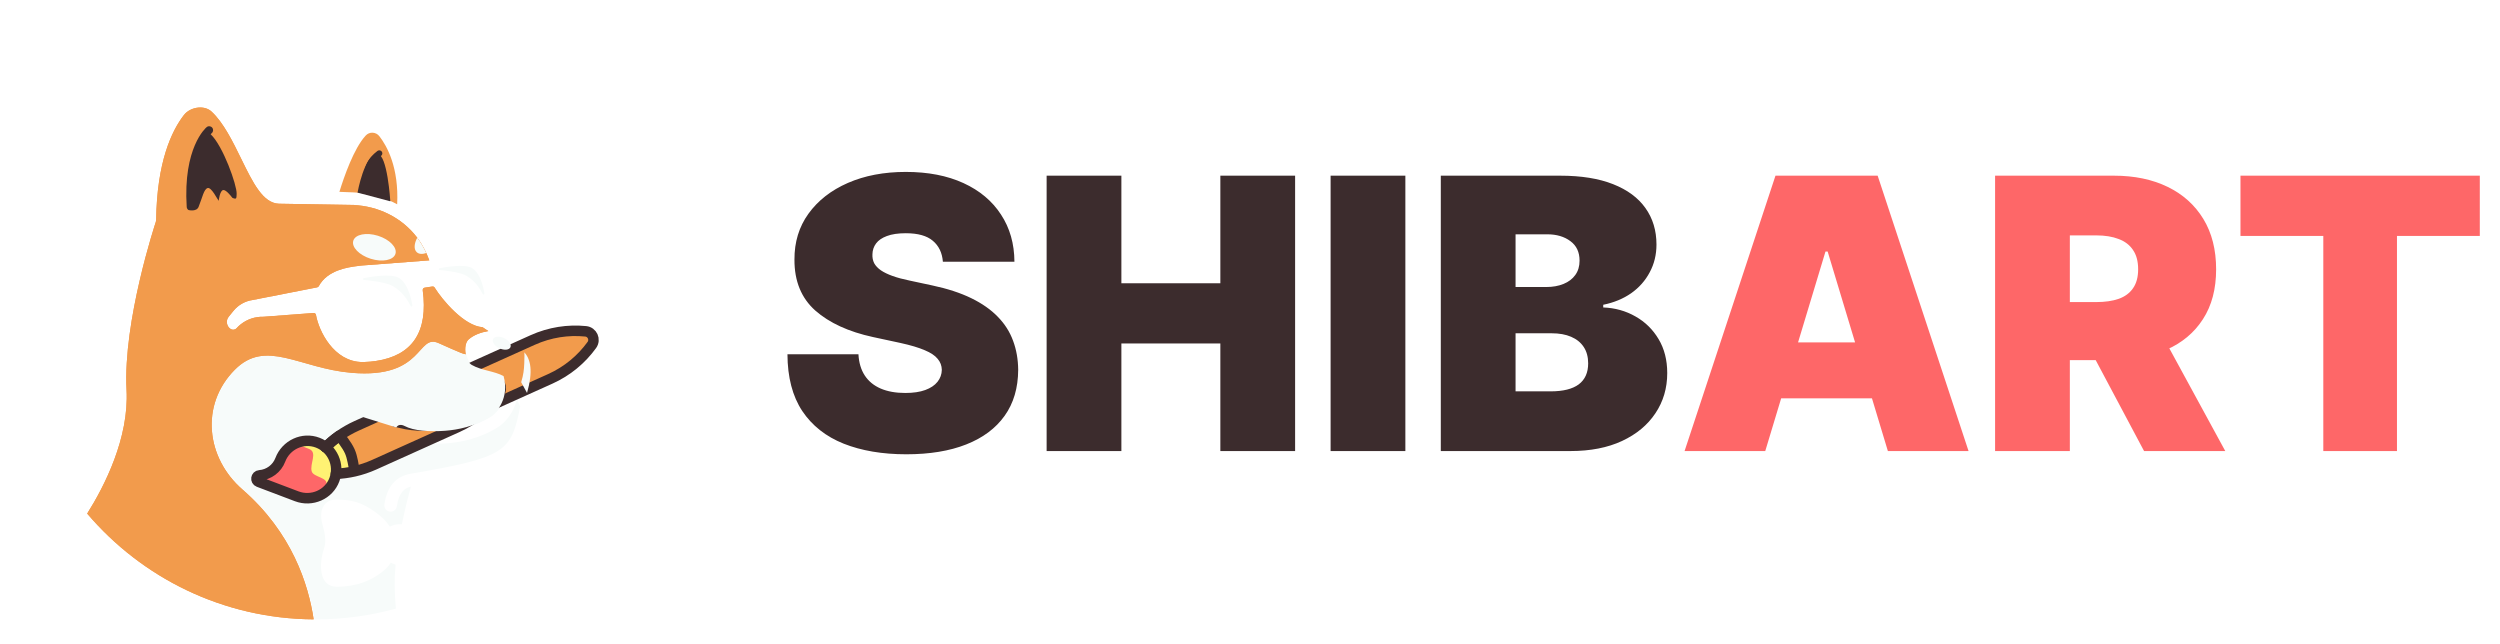
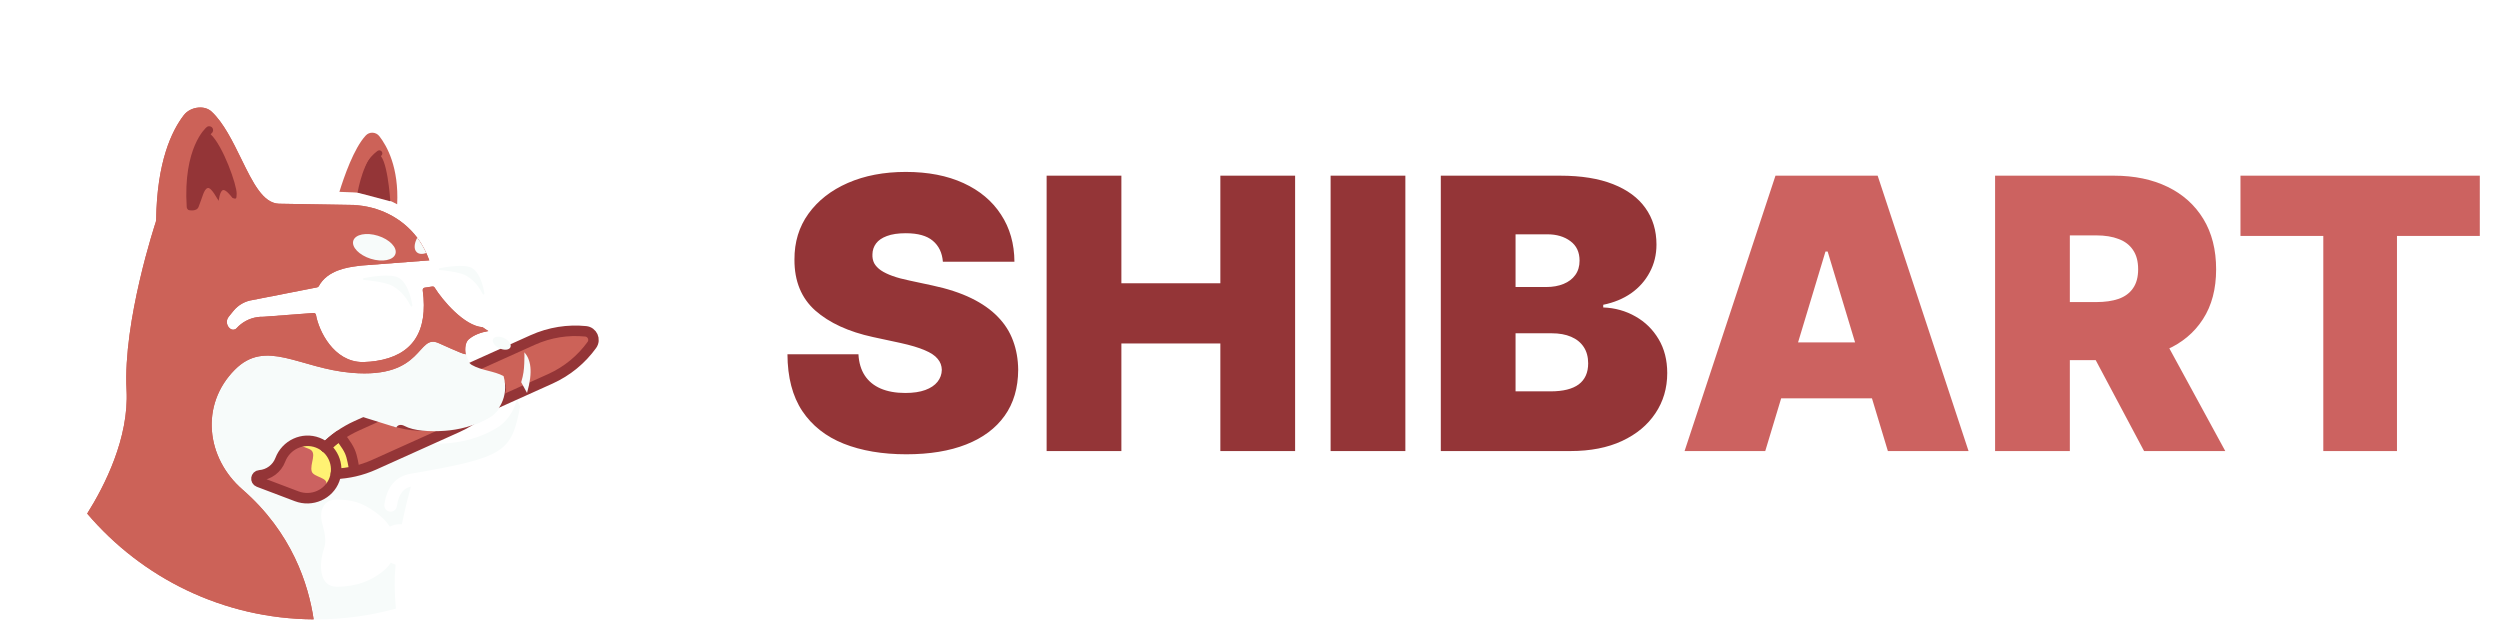
<svg xmlns="http://www.w3.org/2000/svg" width="206" height="53" viewBox="0 0 206 53" fill="none">
  <path d="M32.535 47.394C32.55 47.111 32.571 46.824 32.598 46.533C32.38 46.46 32.201 46.362 32.201 46.362C32.201 46.362 31.952 46.808 31.309 47.261C30.569 47.783 29.526 48.334 27.775 48.348C26.259 48.36 26.273 46.478 26.697 45.207C27.02 44.244 26.503 43.27 26.466 42.653C26.423 41.926 26.716 41.502 27.071 41.309C27.239 41.218 27.452 41.173 27.702 41.171C27.707 41.171 27.712 41.171 27.717 41.171C28.959 41.17 29.792 41.368 30.959 42.219C31.824 42.849 32.118 43.398 32.118 43.398C32.292 43.32 32.59 43.16 33.098 43.202C33.103 43.202 33.108 43.203 33.114 43.203C33.375 41.918 33.666 40.791 33.858 40.091C33.357 40.218 32.865 40.556 32.701 41.716C32.664 41.975 32.442 42.163 32.188 42.163C32.163 42.163 32.139 42.161 32.114 42.157C31.83 42.118 31.633 41.854 31.673 41.571C31.881 40.098 32.615 39.244 33.857 39.032C41.706 37.688 42.134 37.215 42.866 33.477C42.817 33.364 42.718 33.168 42.59 32.924C42.321 33.991 41.665 34.791 41.065 35.176C39.569 36.139 37.945 36.443 36.845 36.529C36.575 36.55 36.307 36.56 36.043 36.56C34.814 36.56 33.686 36.336 32.924 35.926C32.671 35.791 32.577 35.476 32.711 35.223C32.847 34.971 33.161 34.876 33.414 35.011C34.161 35.412 35.444 35.596 36.764 35.494C37.745 35.417 39.19 35.148 40.504 34.303C40.978 33.998 42.047 32.799 41.55 30.993C40.779 30.564 39.756 30.545 38.932 30.073C38.675 29.926 38.501 29.575 38.428 29.194C38.289 29.165 38.151 29.123 38.016 29.067C37.544 28.872 36.952 28.617 36.212 28.279C34.387 27.447 35.044 31.232 29.026 30.722C24.71 30.355 21.971 27.879 19.398 30.471C16.526 33.364 17.05 37.74 20.031 40.333C24.12 43.887 25.474 48.162 25.901 51.035C25.952 51.035 26.003 51.037 26.054 51.037C28.329 51.037 30.533 50.726 32.627 50.147C32.473 48.72 32.532 47.454 32.535 47.394Z" fill="#F7FBFA" />
-   <path d="M41.133 32.404C40.282 33.583 39.12 34.561 37.7 35.2L30.834 38.292C30.303 38.531 29.761 38.711 29.215 38.836C27.924 39.132 26.609 39.117 25.366 38.827C25.98 37.691 26.853 36.686 27.948 35.911C28.393 35.596 28.875 35.319 29.391 35.087L36.257 31.995C37.677 31.355 39.179 31.134 40.625 31.278C41.173 31.332 41.454 31.959 41.133 32.404Z" fill="#F29B4C" />
-   <path d="M48.767 28.426C47.916 29.605 46.755 30.583 45.334 31.222L38.468 34.314C37.938 34.553 37.395 34.733 36.849 34.858C35.558 35.154 34.243 35.139 33 34.849C33.615 33.713 34.487 32.708 35.582 31.933C36.027 31.618 36.509 31.341 37.025 31.109L43.891 28.017C45.311 27.378 46.813 27.156 48.259 27.3C48.807 27.354 49.089 27.98 48.767 28.426Z" fill="#F29B4C" stroke="#3C2C2D" stroke-width="0.865" />
+   <path d="M41.133 32.404C40.282 33.583 39.12 34.561 37.7 35.2L30.834 38.292C30.303 38.531 29.761 38.711 29.215 38.836C27.924 39.132 26.609 39.117 25.366 38.827C25.98 37.691 26.853 36.686 27.948 35.911C28.393 35.596 28.875 35.319 29.391 35.087L36.257 31.995C37.677 31.355 39.179 31.134 40.625 31.278C41.173 31.332 41.454 31.959 41.133 32.404Z" fill="#CC6258" />
+   <path d="M48.767 28.426C47.916 29.605 46.755 30.583 45.334 31.222L38.468 34.314C37.938 34.553 37.395 34.733 36.849 34.858C35.558 35.154 34.243 35.139 33 34.849C33.615 33.713 34.487 32.708 35.582 31.933C36.027 31.618 36.509 31.341 37.025 31.109L43.891 28.017C45.311 27.378 46.813 27.156 48.259 27.3C48.807 27.354 49.089 27.98 48.767 28.426Z" fill="#CC6258" stroke="#943537" stroke-width="0.865" />
  <path d="M29.215 38.836C27.924 39.132 26.609 39.117 25.366 38.827C25.98 37.691 26.853 36.686 27.948 35.911C28.808 36.625 29.282 37.717 29.215 38.836Z" fill="#FFF273" />
  <path d="M26.187 36.479C24.953 36.001 23.566 36.652 23.097 37.89C22.823 38.612 22.157 39.11 21.388 39.168C21.091 39.19 21.032 39.6 21.31 39.705L24.45 40.895C25.688 41.364 27.094 40.758 27.555 39.517C28.006 38.301 27.396 36.947 26.187 36.479Z" fill="#FFF273" />
-   <path d="M25.467 36.993C24.159 36.486 23.825 36.191 23.289 37.606C22.976 38.431 22.249 39.013 21.424 39.1C21.106 39.134 21.031 39.599 21.326 39.711L24.655 40.973C25.967 41.47 26.349 41.361 26.876 39.943C27.094 39.355 25.852 39.321 25.695 38.869C25.481 38.251 26.207 37.28 25.467 36.993Z" fill="#FE6768" />
-   <path d="M29.171 38.561C29.131 38.44 29.051 37.694 28.82 37.183C28.576 36.645 28.045 35.992 27.948 35.911C27.546 36.196 27.173 36.512 26.832 36.854" stroke="#3C2C2D" stroke-width="0.865" stroke-miterlimit="10" stroke-linecap="round" stroke-linejoin="round" />
-   <path d="M26.832 36.855C27.173 36.512 27.546 36.196 27.948 35.911C28.393 35.596 28.875 35.319 29.391 35.086L36.257 31.995C37.677 31.355 39.179 31.134 40.625 31.278C41.173 31.332 41.454 31.958 41.133 32.404C40.282 33.582 39.12 34.56 37.7 35.2L30.834 38.292C30.303 38.53 29.761 38.711 29.215 38.836C28.704 38.953 28.189 39.021 27.677 39.043" stroke="#3C2C2D" stroke-width="0.865" stroke-miterlimit="10" stroke-linecap="round" stroke-linejoin="round" />
-   <path d="M26.187 36.479C24.953 36.001 23.566 36.652 23.097 37.89C22.823 38.612 22.157 39.11 21.388 39.168C21.091 39.19 21.032 39.6 21.31 39.705L24.45 40.895C25.688 41.364 27.094 40.758 27.555 39.517C28.006 38.301 27.396 36.947 26.187 36.479Z" stroke="#3C2C2D" stroke-width="0.865" stroke-miterlimit="10" stroke-linecap="round" stroke-linejoin="round" />
+   <path d="M25.467 36.993C24.159 36.486 23.825 36.191 23.289 37.606C22.976 38.431 22.249 39.013 21.424 39.1C21.106 39.134 21.031 39.599 21.326 39.711L24.655 40.973C25.967 41.47 26.349 41.361 26.876 39.943C27.094 39.355 25.852 39.321 25.695 38.869C25.481 38.251 26.207 37.28 25.467 36.993Z" fill="#CC6260" />
+   <path d="M29.171 38.561C29.131 38.44 29.051 37.694 28.82 37.183C28.576 36.645 28.045 35.992 27.948 35.911C27.546 36.196 27.173 36.512 26.832 36.854" stroke="#943537" stroke-width="0.865" stroke-miterlimit="10" stroke-linecap="round" stroke-linejoin="round" />
+   <path d="M26.832 36.855C27.173 36.512 27.546 36.196 27.948 35.911C28.393 35.596 28.875 35.319 29.391 35.086L36.257 31.995C37.677 31.355 39.179 31.134 40.625 31.278C41.173 31.332 41.454 31.958 41.133 32.404C40.282 33.582 39.12 34.56 37.7 35.2L30.834 38.292C30.303 38.53 29.761 38.711 29.215 38.836C28.704 38.953 28.189 39.021 27.677 39.043" stroke="#943537" stroke-width="0.865" stroke-miterlimit="10" stroke-linecap="round" stroke-linejoin="round" />
+   <path d="M26.187 36.479C24.953 36.001 23.566 36.652 23.097 37.89C22.823 38.612 22.157 39.11 21.388 39.168C21.091 39.19 21.032 39.6 21.31 39.705L24.45 40.895C25.688 41.364 27.094 40.758 27.555 39.517C28.006 38.301 27.396 36.947 26.187 36.479Z" stroke="#943537" stroke-width="0.865" stroke-miterlimit="10" stroke-linecap="round" stroke-linejoin="round" />
  <path d="M33.334 35.1C33.081 34.965 32.793 34.97 32.657 35.223L28.972 34.073L23.953 35.493L19.709 39.102C16.727 36.509 16.472 33.363 19.344 30.47C21.917 27.878 24.656 30.355 28.972 30.721C34.989 31.232 34.333 27.446 36.158 28.279C36.898 28.616 37.49 28.872 37.962 29.067C38.097 29.123 38.235 29.164 38.374 29.194C38.447 29.574 38.621 29.925 38.877 30.072C39.702 30.544 40.724 30.564 41.496 30.992C41.993 32.799 40.923 33.998 40.45 34.303C39.136 35.148 37.691 35.417 36.71 35.493C35.389 35.595 34.081 35.501 33.334 35.1Z" fill="#F7FBFA" />
  <path d="M43.215 29.308C43.215 29.453 43.209 29.598 43.205 29.743C43.203 29.803 43.201 29.865 43.199 29.93L43.2 29.913C43.199 29.941 43.197 29.97 43.196 29.998C43.179 30.43 43.136 30.879 42.946 31.494C43.146 31.853 43.303 32.144 43.427 32.38C43.947 30.571 43.72 29.613 43.208 29.027C43.215 29.114 43.218 29.207 43.215 29.308Z" fill="#F7FBFA" />
-   <path d="M31.256 11.22C31.122 11.048 30.921 10.944 30.704 10.934C30.485 10.925 30.287 11.007 30.138 11.166C29.158 12.216 28.341 14.59 27.967 15.808L29.116 15.852C30.411 15.903 31.643 16.245 32.727 16.833C32.874 13.803 31.892 12.034 31.256 11.22Z" fill="#F29B4C" />
-   <path d="M39.762 26.961C38.26 26.864 36.454 24.736 35.814 23.696C35.774 23.632 35.7 23.597 35.626 23.608L34.991 23.704C34.891 23.72 34.819 23.814 34.833 23.916C35.292 27.335 33.991 29.297 30.966 29.746C30.661 29.791 30.337 29.819 30.003 29.831C29.965 29.832 29.927 29.833 29.889 29.833C27.486 29.833 26.257 27.229 26.037 25.945C26.021 25.853 25.933 25.785 25.849 25.789L21.704 26.101C21.529 26.096 21.364 26.107 21.202 26.131C20.545 26.228 19.938 26.554 19.492 27.047C19.373 27.18 19.161 27.208 19.01 27.112C18.842 27.003 18.733 26.835 18.701 26.639C18.67 26.442 18.722 26.248 18.848 26.094L19.238 25.613C19.632 25.13 20.189 24.813 20.806 24.722L26.122 23.68C26.187 23.671 26.238 23.634 26.266 23.582C26.983 22.244 28.69 22.023 29.418 21.927C29.481 21.919 29.537 21.912 29.583 21.905C29.704 21.887 29.776 21.881 29.778 21.881L35.377 21.453C35.129 20.782 34.79 20.126 34.365 19.568C33.131 17.95 31.204 16.974 29.075 16.89L22.987 16.787C21.665 16.742 20.841 15.057 19.886 13.106C19.196 11.695 18.413 10.095 17.433 9.195C17.162 8.945 16.775 8.827 16.348 8.864C15.867 8.904 15.421 9.136 15.152 9.482C14.145 10.784 12.931 13.341 12.866 18.126C12.865 18.18 12.856 18.233 12.839 18.284C12.812 18.365 10.124 26.465 10.427 32.136C10.638 36.092 8.607 40.059 7.184 42.32C11.687 47.613 18.379 50.989 25.846 51.035C25.419 48.161 24.066 43.886 19.977 40.332C16.995 37.74 16.472 33.364 19.344 30.47C21.917 27.879 24.656 30.355 28.972 30.721C34.989 31.232 34.333 27.446 36.158 28.279C36.898 28.616 37.489 28.872 37.962 29.067C38.097 29.123 38.235 29.164 38.374 29.194C38.284 28.718 38.352 28.194 38.619 27.964C39.054 27.589 39.635 27.385 40.235 27.277C40.083 27.179 39.925 27.073 39.762 26.961Z" fill="#F29B4C" />
-   <path d="M39.762 26.961C38.26 26.864 36.454 24.736 35.814 23.696C35.774 23.632 35.7 23.597 35.626 23.608L34.991 23.704C34.891 23.72 34.819 23.814 34.833 23.916C35.292 27.335 33.991 29.297 30.966 29.746C30.661 29.791 30.337 29.819 30.003 29.831C29.965 29.832 29.927 29.833 29.889 29.833C27.486 29.833 26.257 27.229 26.037 25.945C26.021 25.853 25.933 25.785 25.849 25.789L21.704 26.101C21.529 26.096 21.364 26.107 21.202 26.131C20.545 26.228 19.938 26.554 19.492 27.047C19.373 27.18 19.161 27.208 19.01 27.112C18.842 27.003 18.733 26.835 18.701 26.639C18.67 26.442 18.722 26.248 18.848 26.094L19.238 25.613C19.632 25.13 20.189 24.813 20.806 24.722L26.122 23.68C26.187 23.671 26.238 23.634 26.266 23.582C26.983 22.244 28.69 22.023 29.418 21.927C29.481 21.919 29.537 21.912 29.583 21.905C29.704 21.887 29.776 21.881 29.778 21.881L35.377 21.453C35.129 20.782 34.79 20.126 34.365 19.568C33.131 17.95 31.204 16.974 29.075 16.89L22.987 16.787C21.665 16.742 20.841 15.057 19.886 13.106C19.196 11.695 18.413 10.095 17.433 9.195C17.162 8.945 16.775 8.827 16.348 8.864C15.867 8.904 15.421 9.136 15.152 9.482C14.145 10.784 12.931 13.341 12.866 18.126C12.865 18.18 12.856 18.233 12.839 18.284C12.812 18.365 10.124 26.465 10.427 32.136C10.638 36.092 8.607 40.059 7.184 42.32C11.687 47.613 18.379 50.989 25.846 51.035C25.419 48.161 24.066 43.886 19.977 40.332C16.995 37.74 16.472 33.364 19.344 30.47C21.917 27.879 24.656 30.355 28.972 30.721C34.989 31.232 34.333 27.446 36.158 28.279C36.898 28.616 37.489 28.872 37.962 29.067C38.097 29.123 38.235 29.164 38.374 29.194C38.284 28.718 38.352 28.194 38.619 27.964C39.054 27.589 39.635 27.385 40.235 27.277C40.083 27.179 39.925 27.073 39.762 26.961Z" fill="#F29B4C" />
+   <path d="M31.256 11.22C31.122 11.048 30.921 10.944 30.704 10.934C30.485 10.925 30.287 11.007 30.138 11.166C29.158 12.216 28.341 14.59 27.967 15.808L29.116 15.852C30.411 15.903 31.643 16.245 32.727 16.833C32.874 13.803 31.892 12.034 31.256 11.22Z" fill="#CC6258" />
+   <path d="M39.762 26.961C38.26 26.864 36.454 24.736 35.814 23.696C35.774 23.632 35.7 23.597 35.626 23.608L34.991 23.704C34.891 23.72 34.819 23.814 34.833 23.916C35.292 27.335 33.991 29.297 30.966 29.746C30.661 29.791 30.337 29.819 30.003 29.831C29.965 29.832 29.927 29.833 29.889 29.833C27.486 29.833 26.257 27.229 26.037 25.945C26.021 25.853 25.933 25.785 25.849 25.789L21.704 26.101C21.529 26.096 21.364 26.107 21.202 26.131C20.545 26.228 19.938 26.554 19.492 27.047C19.373 27.18 19.161 27.208 19.01 27.112C18.842 27.003 18.733 26.835 18.701 26.639C18.67 26.442 18.722 26.248 18.848 26.094L19.238 25.613C19.632 25.13 20.189 24.813 20.806 24.722L26.122 23.68C26.187 23.671 26.238 23.634 26.266 23.582C26.983 22.244 28.69 22.023 29.418 21.927C29.481 21.919 29.537 21.912 29.583 21.905C29.704 21.887 29.776 21.881 29.778 21.881L35.377 21.453C35.129 20.782 34.79 20.126 34.365 19.568C33.131 17.95 31.204 16.974 29.075 16.89L22.987 16.787C21.665 16.742 20.841 15.057 19.886 13.106C19.196 11.695 18.413 10.095 17.433 9.195C17.162 8.945 16.775 8.827 16.348 8.864C15.867 8.904 15.421 9.136 15.152 9.482C14.145 10.784 12.931 13.341 12.866 18.126C12.865 18.18 12.856 18.233 12.839 18.284C12.812 18.365 10.124 26.465 10.427 32.136C10.638 36.092 8.607 40.059 7.184 42.32C11.687 47.613 18.379 50.989 25.846 51.035C25.419 48.161 24.066 43.886 19.977 40.332C16.995 37.74 16.472 33.364 19.344 30.47C21.917 27.879 24.656 30.355 28.972 30.721C34.989 31.232 34.333 27.446 36.158 28.279C36.898 28.616 37.489 28.872 37.962 29.067C38.097 29.123 38.235 29.164 38.374 29.194C38.284 28.718 38.352 28.194 38.619 27.964C39.054 27.589 39.635 27.385 40.235 27.277C40.083 27.179 39.925 27.073 39.762 26.961Z" fill="#CC6258" />
+   <path d="M39.762 26.961C38.26 26.864 36.454 24.736 35.814 23.696C35.774 23.632 35.7 23.597 35.626 23.608L34.991 23.704C34.891 23.72 34.819 23.814 34.833 23.916C35.292 27.335 33.991 29.297 30.966 29.746C30.661 29.791 30.337 29.819 30.003 29.831C29.965 29.832 29.927 29.833 29.889 29.833C27.486 29.833 26.257 27.229 26.037 25.945C26.021 25.853 25.933 25.785 25.849 25.789L21.704 26.101C21.529 26.096 21.364 26.107 21.202 26.131C20.545 26.228 19.938 26.554 19.492 27.047C19.373 27.18 19.161 27.208 19.01 27.112C18.842 27.003 18.733 26.835 18.701 26.639C18.67 26.442 18.722 26.248 18.848 26.094L19.238 25.613C19.632 25.13 20.189 24.813 20.806 24.722L26.122 23.68C26.187 23.671 26.238 23.634 26.266 23.582C26.983 22.244 28.69 22.023 29.418 21.927C29.481 21.919 29.537 21.912 29.583 21.905C29.704 21.887 29.776 21.881 29.778 21.881L35.377 21.453C35.129 20.782 34.79 20.126 34.365 19.568C33.131 17.95 31.204 16.974 29.075 16.89L22.987 16.787C21.665 16.742 20.841 15.057 19.886 13.106C19.196 11.695 18.413 10.095 17.433 9.195C17.162 8.945 16.775 8.827 16.348 8.864C15.867 8.904 15.421 9.136 15.152 9.482C14.145 10.784 12.931 13.341 12.866 18.126C12.865 18.18 12.856 18.233 12.839 18.284C12.812 18.365 10.124 26.465 10.427 32.136C10.638 36.092 8.607 40.059 7.184 42.32C11.687 47.613 18.379 50.989 25.846 51.035C25.419 48.161 24.066 43.886 19.977 40.332C16.995 37.74 16.472 33.364 19.344 30.47C21.917 27.879 24.656 30.355 28.972 30.721C34.989 31.232 34.333 27.446 36.158 28.279C36.898 28.616 37.489 28.872 37.962 29.067C38.097 29.123 38.235 29.164 38.374 29.194C38.284 28.718 38.352 28.194 38.619 27.964C39.054 27.589 39.635 27.385 40.235 27.277C40.083 27.179 39.925 27.073 39.762 26.961Z" fill="#CC6258" />
  <path d="M40.63 27.941C40.521 28.171 40.752 28.509 41.146 28.695C41.541 28.883 41.949 28.847 42.057 28.617C42.166 28.387 41.936 28.049 41.541 27.862C41.147 27.675 40.739 27.71 40.63 27.941Z" fill="#F7FBFA" />
  <path d="M30.551 21.324C31.51 21.623 32.42 21.442 32.584 20.919C32.747 20.396 32.103 19.728 31.145 19.427C30.186 19.128 29.277 19.308 29.112 19.832C28.949 20.355 29.593 21.024 30.551 21.324Z" fill="#F7FBFA" />
  <path d="M35.125 20.849C34.918 20.401 34.67 19.972 34.38 19.587C34.12 20.075 34.087 20.548 34.341 20.781C34.52 20.947 34.808 20.96 35.125 20.849Z" fill="#F7FBFA" />
  <path d="M32.893 22.912C32.226 22.49 30.341 22.845 29.97 22.92C29.934 22.927 29.909 22.96 29.911 22.997C29.913 23.034 29.942 23.064 29.979 23.067C29.997 23.068 31.748 23.206 32.369 23.578C32.821 23.849 33.349 24.255 33.841 25.219C33.855 25.248 33.886 25.264 33.918 25.259C33.921 25.259 33.925 25.257 33.929 25.257C33.963 25.246 33.985 25.212 33.98 25.176C33.971 25.106 33.744 23.451 32.893 22.912Z" fill="#F7FBFA" />
  <path d="M36.222 22.25C36.238 22.252 37.852 22.38 38.423 22.721C38.839 22.97 39.325 23.344 39.777 24.232C39.792 24.261 39.823 24.276 39.854 24.272C39.858 24.271 39.862 24.271 39.865 24.269C39.9 24.258 39.922 24.224 39.916 24.189C39.908 24.124 39.699 22.597 38.911 22.097C38.296 21.707 36.556 22.034 36.213 22.104C36.177 22.111 36.152 22.145 36.154 22.181C36.156 22.218 36.185 22.248 36.222 22.25Z" fill="#F7FBFA" />
-   <path d="M17.358 11.062C17.41 11.005 17.441 10.976 17.445 10.973C17.581 10.859 17.599 10.655 17.485 10.518C17.37 10.38 17.166 10.361 17.028 10.477C16.948 10.543 15.073 12.165 15.385 17.057C15.392 17.155 15.443 17.246 15.525 17.303C15.547 17.318 16.195 17.467 16.363 17.049C16.677 16.274 16.799 15.572 17.118 15.494C17.425 15.418 17.924 16.441 18.02 16.55C18.02 16.55 18.114 15.658 18.414 15.658C18.622 15.658 18.963 16.06 19.15 16.303C19.501 16.451 19.484 16.35 19.5 15.975C19.53 15.264 18.373 12.009 17.358 11.062Z" fill="#3C2C2D" />
-   <path d="M29.461 15.872C29.461 15.872 30.029 12.69 31.099 12.69C31.923 12.69 32.162 16.587 32.162 16.587L29.461 15.872Z" fill="#3C2C2D" />
-   <path d="M30.354 14.135C30.339 14.135 30.323 14.133 30.307 14.131C30.171 14.105 30.081 13.974 30.106 13.838C30.112 13.807 30.256 13.059 31.105 12.435C31.217 12.353 31.375 12.377 31.458 12.489C31.54 12.601 31.516 12.759 31.404 12.842C30.726 13.34 30.607 13.906 30.602 13.93C30.578 14.051 30.473 14.135 30.354 14.135Z" fill="#3C2C2D" />
-   <path d="M77.694 21.567C77.635 20.829 77.358 20.253 76.863 19.839C76.376 19.425 75.633 19.218 74.636 19.218C74.001 19.218 73.48 19.296 73.074 19.451C72.675 19.599 72.38 19.802 72.188 20.06C71.996 20.319 71.896 20.614 71.889 20.947C71.874 21.22 71.922 21.468 72.033 21.689C72.151 21.903 72.335 22.099 72.587 22.276C72.838 22.446 73.159 22.601 73.551 22.742C73.942 22.882 74.407 23.008 74.947 23.118L76.808 23.517C78.064 23.783 79.138 24.134 80.032 24.57C80.926 25.006 81.657 25.519 82.226 26.11C82.795 26.693 83.212 27.351 83.478 28.082C83.751 28.813 83.891 29.611 83.899 30.475C83.891 31.967 83.519 33.23 82.78 34.264C82.041 35.298 80.985 36.085 79.611 36.624C78.245 37.163 76.601 37.433 74.681 37.433C72.709 37.433 70.987 37.141 69.518 36.558C68.055 35.974 66.918 35.077 66.105 33.865C65.3 32.647 64.894 31.088 64.886 29.19H70.736C70.773 29.884 70.947 30.468 71.257 30.941C71.567 31.413 72.003 31.771 72.564 32.015C73.133 32.259 73.809 32.381 74.592 32.381C75.249 32.381 75.8 32.3 76.243 32.137C76.686 31.975 77.022 31.749 77.251 31.461C77.48 31.173 77.598 30.845 77.606 30.475C77.598 30.128 77.484 29.825 77.262 29.567C77.048 29.301 76.694 29.064 76.199 28.858C75.704 28.643 75.035 28.444 74.193 28.259L71.933 27.772C69.924 27.336 68.34 26.608 67.18 25.589C66.028 24.562 65.455 23.163 65.463 21.39C65.455 19.95 65.839 18.69 66.615 17.612C67.398 16.526 68.48 15.68 69.861 15.075C71.25 14.469 72.841 14.166 74.636 14.166C76.468 14.166 78.053 14.473 79.389 15.086C80.726 15.699 81.757 16.563 82.481 17.678C83.212 18.786 83.581 20.083 83.589 21.567H77.694ZM86.242 37.167V14.476H92.402V23.34H100.557V14.476H106.717V37.167H100.557V28.304H92.402V37.167H86.242ZM115.802 14.476V37.167H109.642V14.476H115.802ZM118.722 37.167V14.476H128.561C130.289 14.476 131.74 14.709 132.915 15.174C134.097 15.64 134.987 16.297 135.585 17.146C136.191 17.996 136.493 18.997 136.493 20.149C136.493 20.984 136.309 21.744 135.939 22.431C135.578 23.118 135.068 23.695 134.411 24.16C133.753 24.618 132.985 24.935 132.106 25.113V25.334C133.081 25.371 133.967 25.619 134.765 26.077C135.563 26.527 136.198 27.151 136.671 27.949C137.143 28.739 137.38 29.67 137.38 30.741C137.38 31.982 137.055 33.086 136.405 34.054C135.762 35.022 134.846 35.782 133.657 36.336C132.468 36.89 131.05 37.167 129.403 37.167H118.722ZM124.882 32.248H127.763C128.797 32.248 129.572 32.056 130.089 31.672C130.607 31.28 130.865 30.704 130.865 29.943C130.865 29.412 130.743 28.961 130.499 28.592C130.256 28.222 129.909 27.942 129.458 27.75C129.015 27.558 128.479 27.462 127.851 27.462H124.882V32.248ZM124.882 23.65H127.408C127.947 23.65 128.424 23.565 128.838 23.395C129.251 23.226 129.572 22.982 129.801 22.664C130.038 22.339 130.156 21.944 130.156 21.479C130.156 20.777 129.905 20.241 129.403 19.872C128.9 19.495 128.265 19.307 127.497 19.307H124.882V23.65Z" fill="#3C2C2D" />
-   <path d="M145.457 37.167H138.809L146.299 14.476H154.719L162.209 37.167H155.561L150.598 20.725H150.42L145.457 37.167ZM144.216 28.215H156.714V32.824H144.216V28.215ZM164.395 37.167V14.476H174.189C175.873 14.476 177.347 14.783 178.61 15.396C179.873 16.009 180.855 16.892 181.557 18.044C182.258 19.196 182.609 20.578 182.609 22.188C182.609 23.813 182.247 25.183 181.524 26.298C180.807 27.413 179.799 28.256 178.499 28.824C177.206 29.393 175.696 29.677 173.967 29.677H168.117V24.891H172.726C173.45 24.891 174.067 24.802 174.577 24.625C175.094 24.441 175.489 24.149 175.762 23.75C176.043 23.351 176.183 22.83 176.183 22.188C176.183 21.538 176.043 21.01 175.762 20.603C175.489 20.19 175.094 19.887 174.577 19.695C174.067 19.495 173.45 19.396 172.726 19.396H170.555V37.167H164.395ZM177.69 26.753L183.363 37.167H176.671L171.131 26.753H177.69ZM184.615 19.44V14.476H204.336V19.44H197.511V37.167H191.44V19.44H184.615Z" fill="#FE6768" />
+   <path d="M17.358 11.062C17.41 11.005 17.441 10.976 17.445 10.973C17.581 10.859 17.599 10.655 17.485 10.518C17.37 10.38 17.166 10.361 17.028 10.477C16.948 10.543 15.073 12.165 15.385 17.057C15.392 17.155 15.443 17.246 15.525 17.303C15.547 17.318 16.195 17.467 16.363 17.049C16.677 16.274 16.799 15.572 17.118 15.494C17.425 15.418 17.924 16.441 18.02 16.55C18.02 16.55 18.114 15.658 18.414 15.658C18.622 15.658 18.963 16.06 19.15 16.303C19.501 16.451 19.484 16.35 19.5 15.975C19.53 15.264 18.373 12.009 17.358 11.062Z" fill="#943537" />
+   <path d="M29.461 15.872C29.461 15.872 30.029 12.69 31.099 12.69C31.923 12.69 32.162 16.587 32.162 16.587L29.461 15.872Z" fill="#943537" />
+   <path d="M30.354 14.135C30.339 14.135 30.323 14.133 30.307 14.131C30.171 14.105 30.081 13.974 30.106 13.838C30.112 13.807 30.256 13.059 31.105 12.435C31.217 12.353 31.375 12.377 31.458 12.489C31.54 12.601 31.516 12.759 31.404 12.842C30.726 13.34 30.607 13.906 30.602 13.93C30.578 14.051 30.473 14.135 30.354 14.135Z" fill="#943537" />
+   <path d="M77.694 21.567C77.635 20.829 77.358 20.253 76.863 19.839C76.376 19.425 75.633 19.218 74.636 19.218C74.001 19.218 73.48 19.296 73.074 19.451C72.675 19.599 72.38 19.802 72.188 20.06C71.996 20.319 71.896 20.614 71.889 20.947C71.874 21.22 71.922 21.468 72.033 21.689C72.151 21.903 72.335 22.099 72.587 22.276C72.838 22.446 73.159 22.601 73.551 22.742C73.942 22.882 74.407 23.008 74.947 23.118L76.808 23.517C78.064 23.783 79.138 24.134 80.032 24.57C80.926 25.006 81.657 25.519 82.226 26.11C82.795 26.693 83.212 27.351 83.478 28.082C83.751 28.813 83.891 29.611 83.899 30.475C83.891 31.967 83.519 33.23 82.78 34.264C82.041 35.298 80.985 36.085 79.611 36.624C78.245 37.163 76.601 37.433 74.681 37.433C72.709 37.433 70.987 37.141 69.518 36.558C68.055 35.974 66.918 35.077 66.105 33.865C65.3 32.647 64.894 31.088 64.886 29.19H70.736C70.773 29.884 70.947 30.468 71.257 30.941C71.567 31.413 72.003 31.771 72.564 32.015C73.133 32.259 73.809 32.381 74.592 32.381C75.249 32.381 75.8 32.3 76.243 32.137C76.686 31.975 77.022 31.749 77.251 31.461C77.48 31.173 77.598 30.845 77.606 30.475C77.598 30.128 77.484 29.825 77.262 29.567C77.048 29.301 76.694 29.064 76.199 28.858C75.704 28.643 75.035 28.444 74.193 28.259L71.933 27.772C69.924 27.336 68.34 26.608 67.18 25.589C66.028 24.562 65.455 23.163 65.463 21.39C65.455 19.95 65.839 18.69 66.615 17.612C67.398 16.526 68.48 15.68 69.861 15.075C71.25 14.469 72.841 14.166 74.636 14.166C76.468 14.166 78.053 14.473 79.389 15.086C80.726 15.699 81.757 16.563 82.481 17.678C83.212 18.786 83.581 20.083 83.589 21.567H77.694ZM86.242 37.167V14.476H92.402V23.34H100.557V14.476H106.717V37.167H100.557V28.304H92.402V37.167H86.242ZM115.802 14.476V37.167H109.642V14.476H115.802ZM118.722 37.167V14.476H128.561C130.289 14.476 131.74 14.709 132.915 15.174C134.097 15.64 134.987 16.297 135.585 17.146C136.191 17.996 136.493 18.997 136.493 20.149C136.493 20.984 136.309 21.744 135.939 22.431C135.578 23.118 135.068 23.695 134.411 24.16C133.753 24.618 132.985 24.935 132.106 25.113V25.334C133.081 25.371 133.967 25.619 134.765 26.077C135.563 26.527 136.198 27.151 136.671 27.949C137.143 28.739 137.38 29.67 137.38 30.741C137.38 31.982 137.055 33.086 136.405 34.054C135.762 35.022 134.846 35.782 133.657 36.336C132.468 36.89 131.05 37.167 129.403 37.167H118.722ZM124.882 32.248H127.763C128.797 32.248 129.572 32.056 130.089 31.672C130.607 31.28 130.865 30.704 130.865 29.943C130.865 29.412 130.743 28.961 130.499 28.592C130.256 28.222 129.909 27.942 129.458 27.75C129.015 27.558 128.479 27.462 127.851 27.462H124.882V32.248ZM124.882 23.65H127.408C127.947 23.65 128.424 23.565 128.838 23.395C129.251 23.226 129.572 22.982 129.801 22.664C130.038 22.339 130.156 21.944 130.156 21.479C130.156 20.777 129.905 20.241 129.403 19.872C128.9 19.495 128.265 19.307 127.497 19.307H124.882V23.65Z" fill="#943537" />
+   <path d="M145.457 37.167H138.809L146.299 14.476H154.719L162.209 37.167H155.561L150.598 20.725H150.42L145.457 37.167ZM144.216 28.215H156.714V32.824H144.216V28.215ZM164.395 37.167V14.476H174.189C175.873 14.476 177.347 14.783 178.61 15.396C179.873 16.009 180.855 16.892 181.557 18.044C182.258 19.196 182.609 20.578 182.609 22.188C182.609 23.813 182.247 25.183 181.524 26.298C180.807 27.413 179.799 28.256 178.499 28.824C177.206 29.393 175.696 29.677 173.967 29.677H168.117V24.891H172.726C173.45 24.891 174.067 24.802 174.577 24.625C175.094 24.441 175.489 24.149 175.762 23.75C176.043 23.351 176.183 22.83 176.183 22.188C176.183 21.538 176.043 21.01 175.762 20.603C175.489 20.19 175.094 19.887 174.577 19.695C174.067 19.495 173.45 19.396 172.726 19.396H170.555V37.167H164.395ZM177.69 26.753L183.363 37.167H176.671L171.131 26.753H177.69ZM184.615 19.44V14.476H204.336V19.44H197.511V37.167H191.44V19.44H184.615Z" fill="#CC6260" />
</svg>
